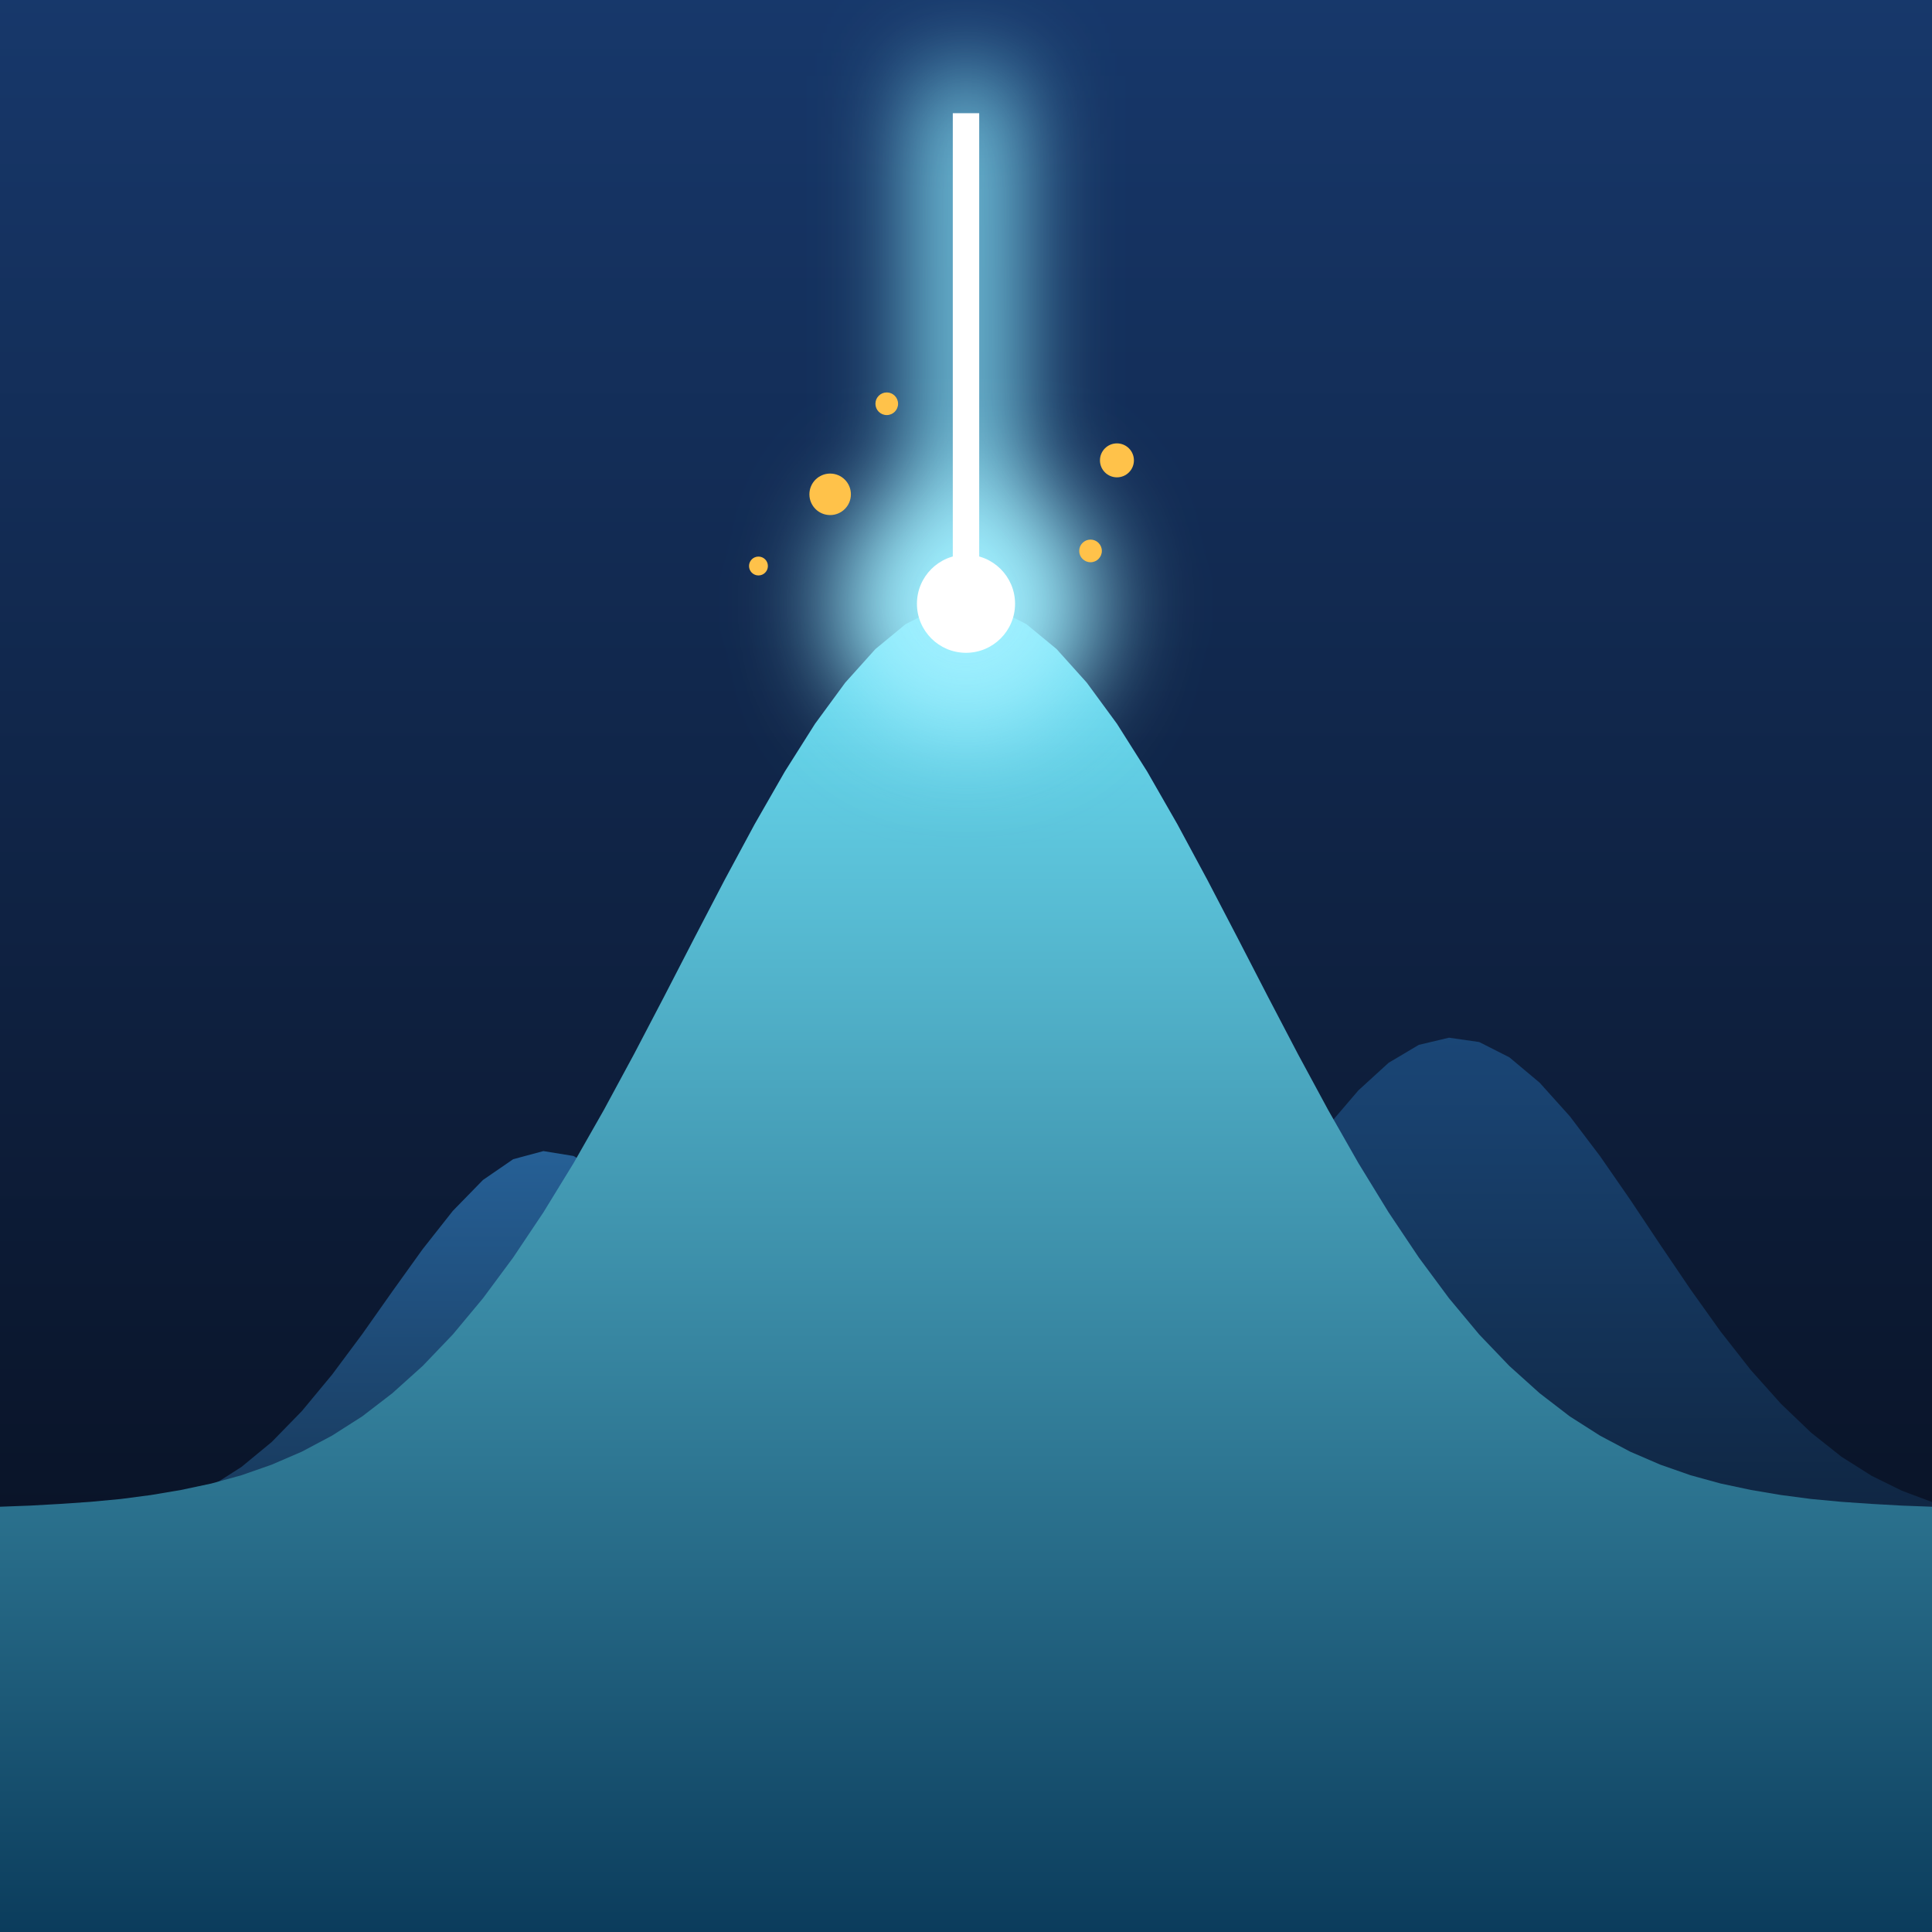
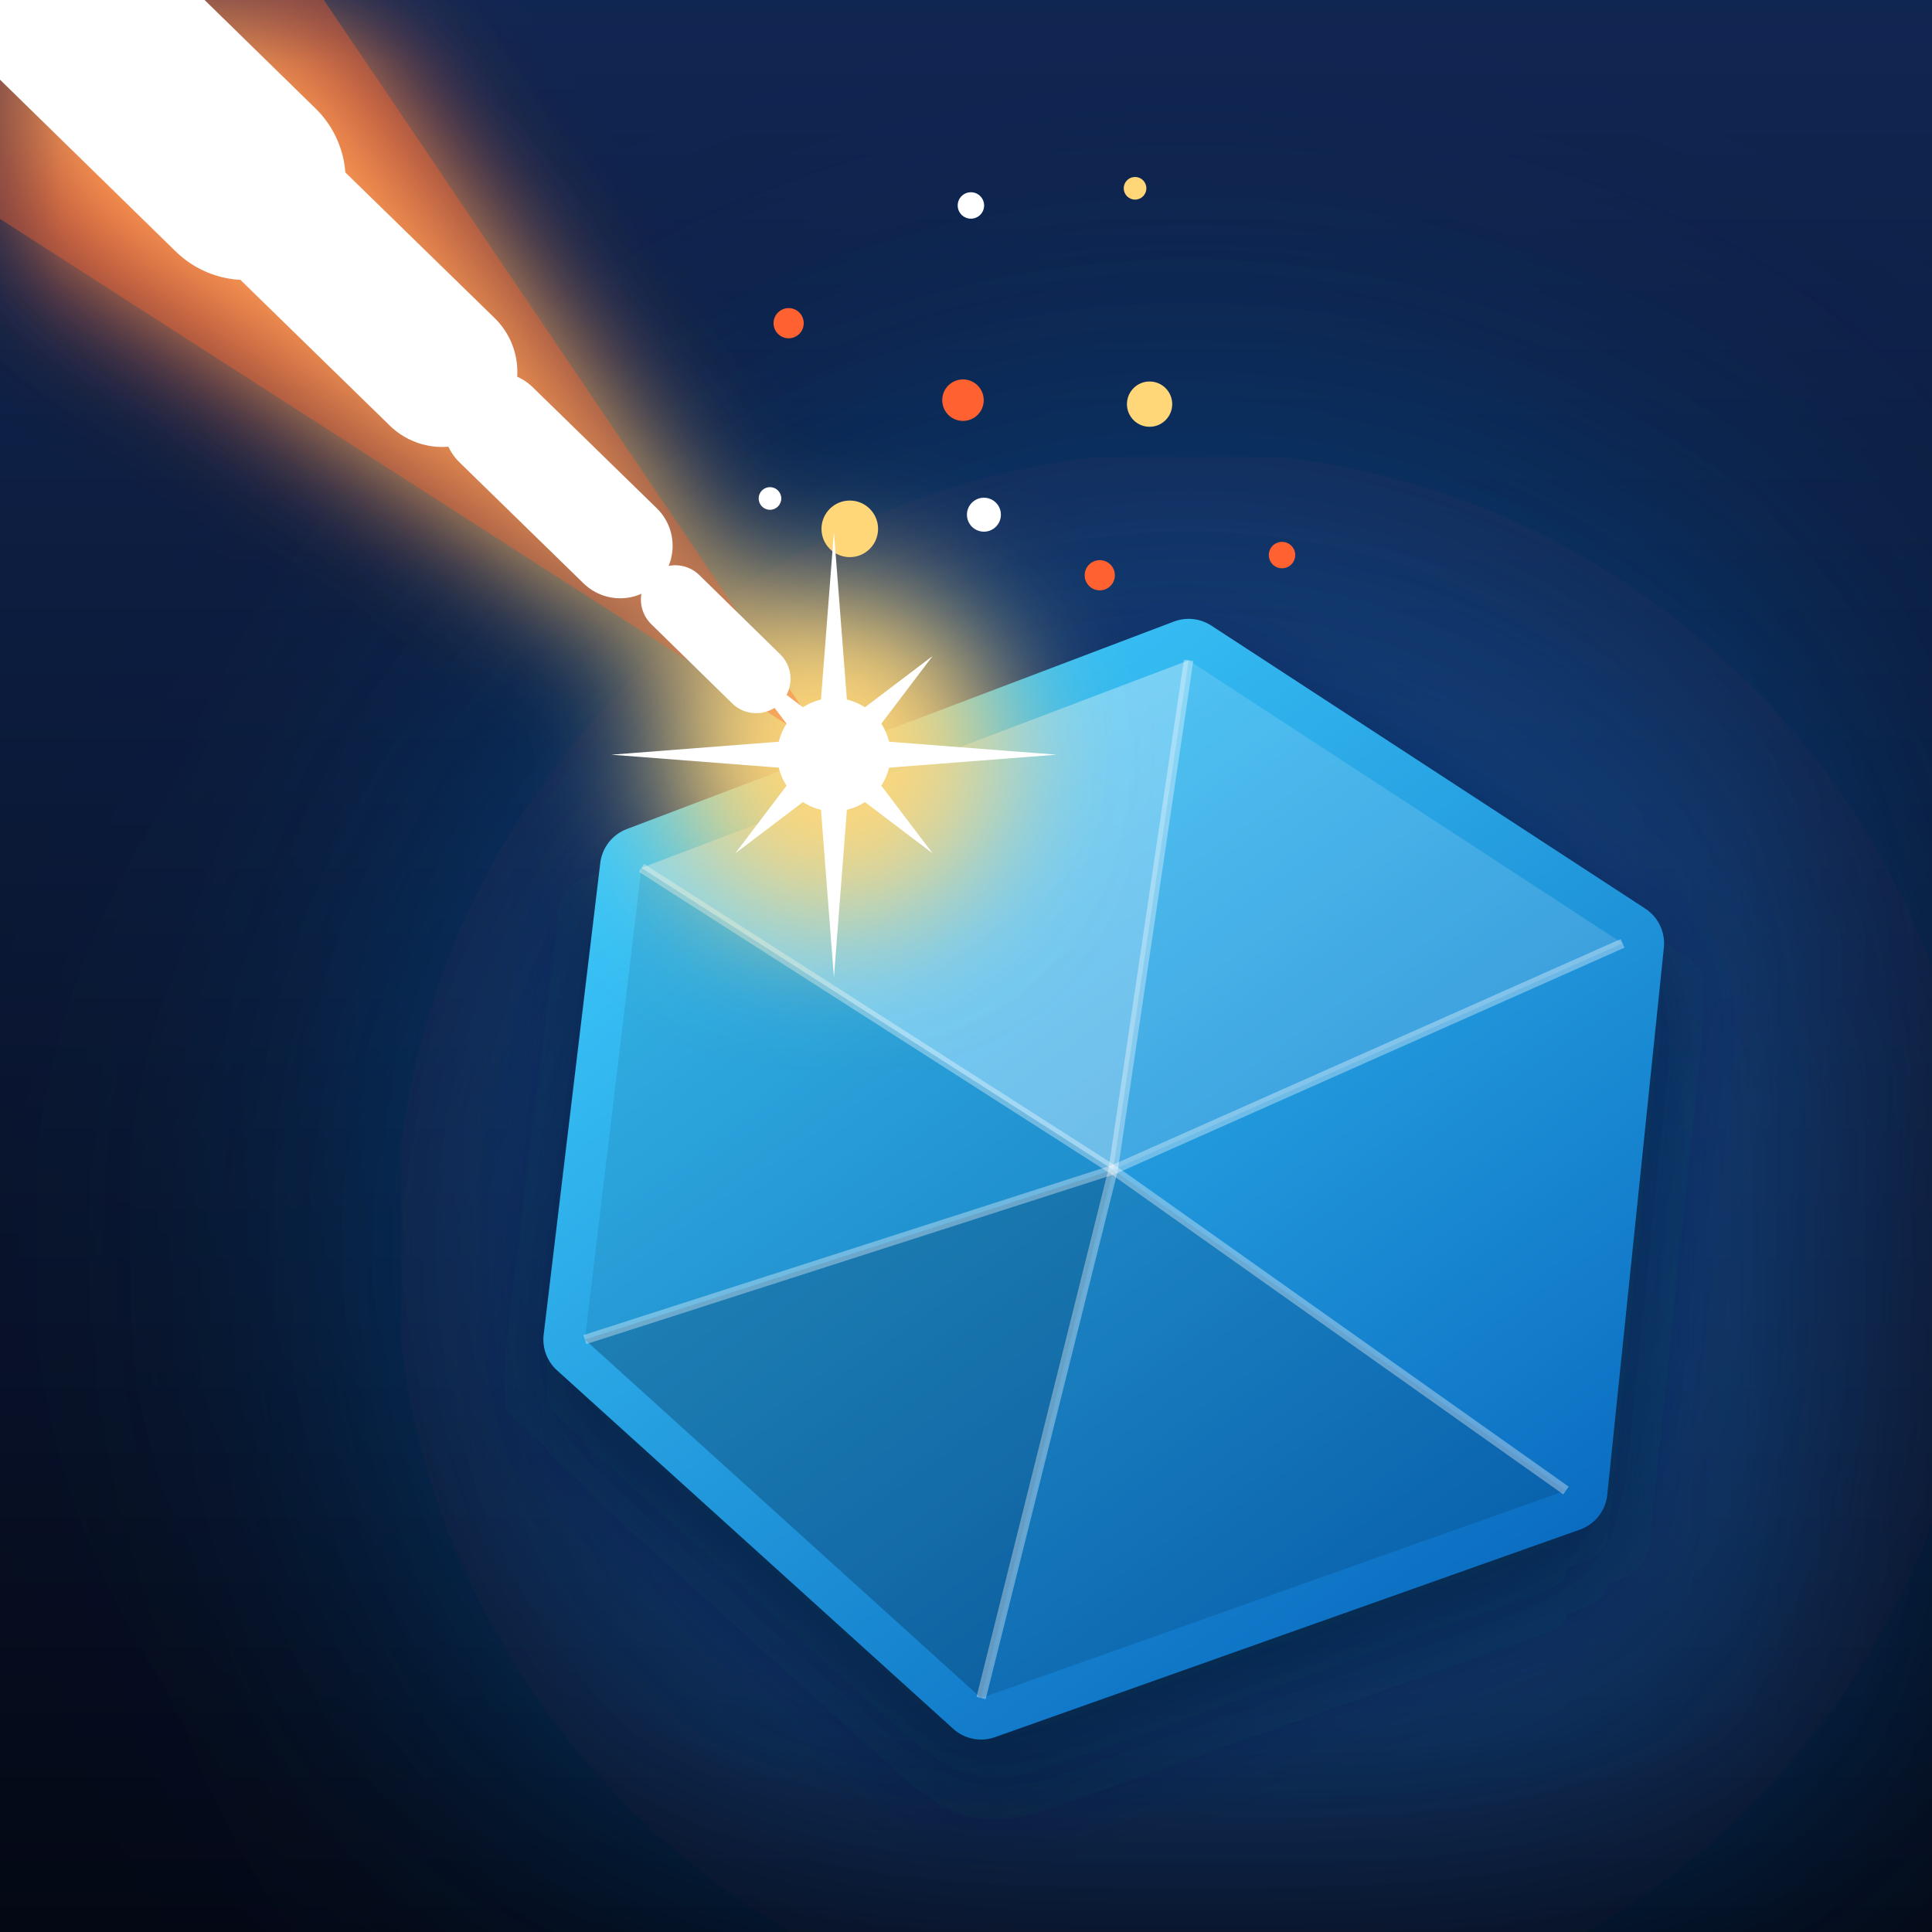
- <svg xmlns="http://www.w3.org/2000/svg" viewBox="0 0 1024 1024">
+ <svg xmlns="http://www.w3.org/2000/svg" viewBox="0 0 1024 1024" style="overflow:hidden">
  <defs>
    <linearGradient id="bg" x1="0" y1="0" x2="0" y2="1">
-       <stop offset="0" stop-color="rgb(23, 56, 107)" />
-       <stop offset="1" stop-color="rgb(6, 10, 22)" />
+       <stop offset="0" stop-color="rgb(16,38,82)" />
+       <stop offset="1" stop-color="rgb(4,8,20)" />
    </linearGradient>
-     <linearGradient id="pk" x1="0" y1="320" x2="0" y2="1024" gradientUnits="userSpaceOnUse">
-       <stop offset="0" stop-color="rgb(110, 226, 247)" />
-       <stop offset="1" stop-color="rgb(11, 60, 92)" />
+     <linearGradient id="cr" gradientUnits="userSpaceOnUse" x1="370" y1="340" x2="770" y2="900">
+       <stop offset="0" stop-color="rgb(64,208,255)" />
+       <stop offset="1" stop-color="rgb(8,104,190)" />
    </linearGradient>
-     <linearGradient id="r1" x1="0" y1="610" x2="0" y2="1024" gradientUnits="userSpaceOnUse">
-       <stop offset="0" stop-color="rgb(38, 96, 150)" />
-       <stop offset="1" stop-color="rgb(6, 10, 22)" />
-     </linearGradient>
-     <linearGradient id="r2" x1="0" y1="550" x2="0" y2="1024" gradientUnits="userSpaceOnUse">
-       <stop offset="0" stop-color="rgb(26, 70, 118)" />
-       <stop offset="1" stop-color="rgb(6, 10, 22)" />
-     </linearGradient>
-     <filter id="glow" x="-50%" y="-20%" width="200%" height="140%">
+     <filter id="soft" x="-50%" y="-50%" width="200%" height="200%">
+       <feGaussianBlur stdDeviation="120" />
+     </filter>
+     <filter id="glow" x="-50%" y="-50%" width="200%" height="200%">
+       <feGaussianBlur stdDeviation="34" />
+     </filter>
+     <filter id="shadow" x="-30%" y="-30%" width="160%" height="160%">
      <feGaussianBlur stdDeviation="26" />
    </filter>
  </defs>
  <rect width="1024" height="1024" fill="url(#bg)" />
-   <path d="M0,809.4 L16,808.9 L32,808.0 L48,806.5 L64,804.2 L80,800.5 L96,795.2 L112,787.7 L128,777.5 L144,764.3 L160,747.9 L176,728.6 L192,707.1 L208,684.4 L224,662.1 L240,641.8 L256,625.4 L272,614.4 L288,610.1 L304,612.7 L320,622.1 L336,637.2 L352,656.7 L368,678.7 L384,701.5 L400,723.4 L416,743.3 L432,760.5 L448,774.5 L464,785.4 L480,793.6 L496,799.4 L512,803.4 L528,806.0 L544,807.7 L560,808.7 L576,809.3 L592,809.6 L608,809.8 L624,809.9 L640,810.0 L656,810.0 L672,810.0 L688,810.0 L704,810.0 L720,810.0 L736,810.0 L752,810.0 L768,810.0 L784,810.0 L800,810.0 L816,810.0 L832,810.0 L848,810.0 L864,810.0 L880,810.0 L896,810.0 L912,810.0 L928,810.0 L944,810.0 L960,810.0 L976,810.0 L992,810.0 L1008,810.0 L1024,810.0 L1024,1024 L0,1024 Z" fill="url(#r1)" />
-   <path d="M0,810.0 L16,810.0 L32,810.0 L48,810.0 L64,810.0 L80,810.0 L96,810.0 L112,810.0 L128,810.0 L144,810.0 L160,810.0 L176,810.0 L192,810.0 L208,810.0 L224,810.0 L240,810.0 L256,810.0 L272,810.0 L288,810.0 L304,810.0 L320,810.0 L336,809.9 L352,809.9 L368,809.8 L384,809.7 L400,809.5 L416,809.1 L432,808.5 L448,807.6 L464,806.3 L480,804.3 L496,801.4 L512,797.3 L528,791.7 L544,784.4 L560,774.8 L576,762.8 L592,748.2 L608,730.9 L624,711.1 L640,689.2 L656,665.8 L672,641.8 L688,618.3 L704,596.6 L720,577.9 L736,563.3 L752,553.8 L768,550.0 L784,552.3 L800,560.4 L816,573.8 L832,591.6 L848,612.7 L864,635.8 L880,659.8 L896,683.4 L912,705.8 L928,726.2 L944,744.1 L960,759.4 L976,772.1 L992,782.2 L1008,790.1 L1024,796.1 L1024,1024 L0,1024 Z" fill="url(#r2)" />
-   <path d="M0,798.6 L16,798.0 L32,797.1 L48,796.0 L64,794.5 L80,792.4 L96,789.7 L112,786.3 L128,781.9 L144,776.3 L160,769.4 L176,760.9 L192,750.7 L208,738.4 L224,724.0 L240,707.3 L256,688.1 L272,666.5 L288,642.6 L304,616.5 L320,588.4 L336,558.8 L352,528.2 L368,497.2 L384,466.5 L400,436.8 L416,408.9 L432,383.6 L448,361.8 L464,344.0 L480,330.8 L496,322.7 L512,320.0 L528,322.7 L544,330.8 L560,344.0 L576,361.8 L592,383.6 L608,408.9 L624,436.8 L640,466.5 L656,497.2 L672,528.2 L688,558.8 L704,588.4 L720,616.5 L736,642.6 L752,666.5 L768,688.1 L784,707.3 L800,724.0 L816,738.4 L832,750.7 L848,760.9 L864,769.4 L880,776.3 L896,781.9 L912,786.3 L928,789.7 L944,792.4 L960,794.5 L976,796.0 L992,797.1 L1008,798.0 L1024,798.6 L1024,1024 L0,1024 Z" fill="url(#pk)" />
-   <g filter="url(#glow)" fill="rgb(160,240,255)" stroke="rgb(140,235,255)">
-     <line x1="512" y1="40" x2="512" y2="320" stroke-width="46" />
-     <circle cx="512" cy="320" r="70" stroke="none" />
+   <circle cx="630" cy="660" r="420" fill="rgb(30,110,200)" fill-opacity=".47" filter="url(#soft)" />
+   <g filter="url(#shadow)" transform="translate(0,26)" opacity=".6">
+     <polygon points="340,460 630,350 860,500 830,790 520,900 310,710" fill="#001e3c" stroke="#001e3c" stroke-width="44" stroke-linejoin="round" />
  </g>
-   <line x1="512" y1="60" x2="512" y2="320" stroke="#fff" stroke-width="14" />
-   <circle cx="512" cy="320" r="26" fill="#fff" />
-   <circle cx="440" cy="262" r="11" fill="rgb(255, 194, 74)" />
-   <circle cx="592" cy="244" r="9" fill="rgb(255, 194, 74)" />
-   <circle cx="470" cy="214" r="6" fill="rgb(255, 194, 74)" />
-   <circle cx="578" cy="292" r="6" fill="rgb(255, 194, 74)" />
-   <circle cx="402" cy="300" r="5" fill="rgb(255, 194, 74)" />
+   <polygon points="340,460 630,350 860,500 830,790 520,900 310,710" fill="url(#cr)" stroke="url(#cr)" stroke-width="44" stroke-linejoin="round" />
+   <polygon points="340,460 630,350 590,620" fill="#fff" fill-opacity="0.34" />
+   <polygon points="630,350 860,500 590,620" fill="#fff" fill-opacity="0.14" />
+   <polygon points="830,790 520,900 590,620" fill="#001e3c" fill-opacity="0.16" />
+   <polygon points="520,900 310,710 590,620" fill="#001e3c" fill-opacity="0.3" />
+   <polygon points="310,710 340,460 590,620" fill="#001e3c" fill-opacity="0.1" />
+   <g stroke="#fff" stroke-opacity=".35" stroke-width="5">
+     <line x1="590" y1="620" x2="340" y2="460" />
+     <line x1="590" y1="620" x2="630" y2="350" />
+     <line x1="590" y1="620" x2="860" y2="500" />
+     <line x1="590" y1="620" x2="830" y2="790" />
+     <line x1="590" y1="620" x2="520" y2="900" />
+     <line x1="590" y1="620" x2="310" y2="710" />
+   </g>
+   <g filter="url(#glow)" fill="rgb(255,98,48)" stroke="rgb(255,214,120)" stroke-linecap="round">
+     <polygon points="-184.8,-2.7 24.8,-217.3 442.0,400.0" stroke="none" />
+     <g>
+       <line x1="23.0" y1="-9.4" x2="130.2" y2="95.4" stroke-width="106.0" />
+       <line x1="148.5" y1="113.3" x2="234.4" y2="197.1" stroke-width="79.6" />
+       <line x1="262.9" y1="225.1" x2="328.7" y2="289.3" stroke-width="55.6" />
+       <line x1="357.9" y1="317.8" x2="400.8" y2="359.8" stroke-width="36.4" />
+     </g>
+     <circle cx="442" cy="400" r="90" fill="rgb(255,214,120)" stroke="none" />
+   </g>
+   <polygon points="-184.8,-2.7 24.8,-217.3 442.0,400.0" fill="rgb(255,98,48)" fill-opacity=".36" />
+   <polygon points="-109.4,-80.0 -50.6,-140.0 442.0,400.0" fill="rgb(255,214,120)" fill-opacity=".9" />
+   <g stroke="#fff" stroke-linecap="round">
+     <line x1="23.0" y1="-9.4" x2="130.2" y2="95.4" stroke-width="106.0" />
+     <line x1="148.5" y1="113.3" x2="234.4" y2="197.1" stroke-width="79.6" />
+     <line x1="262.9" y1="225.1" x2="328.7" y2="289.3" stroke-width="55.6" />
+     <line x1="357.9" y1="317.8" x2="400.8" y2="359.8" stroke-width="36.4" />
+   </g>
+   <circle cx="450.4" cy="280.3" r="15" fill="rgb(255,214,120)" />
+   <circle cx="510.4" cy="212.1" r="11" fill="rgb(255,98,48)" />
+   <circle cx="521.5" cy="272.8" r="9" fill="rgb(255,255,255)" />
+   <circle cx="418.0" cy="171.3" r="8" fill="rgb(255,98,48)" />
+   <circle cx="609.3" cy="214.2" r="12" fill="rgb(255,214,120)" />
+   <circle cx="582.9" cy="304.9" r="8" fill="rgb(255,98,48)" />
+   <circle cx="514.6" cy="108.9" r="7" fill="rgb(255,255,255)" />
+   <circle cx="679.5" cy="294.2" r="7" fill="rgb(255,98,48)" />
+   <circle cx="408.1" cy="264.2" r="6" fill="rgb(255,255,255)" />
+   <circle cx="601.6" cy="99.8" r="6" fill="rgb(255,214,120)" />
+   <polygon points="442.0,282.0 449.7,381.5 494.3,347.7 460.5,392.3 560.0,400.0 460.5,407.7 494.3,452.3 449.7,418.5 442.0,518.0 434.3,418.5 389.7,452.3 423.5,407.7 324.0,400.0 423.5,392.3 389.7,347.7 434.3,381.5" fill="#fff" />
+   <circle cx="442" cy="400" r="30" fill="#fff" />
</svg>
